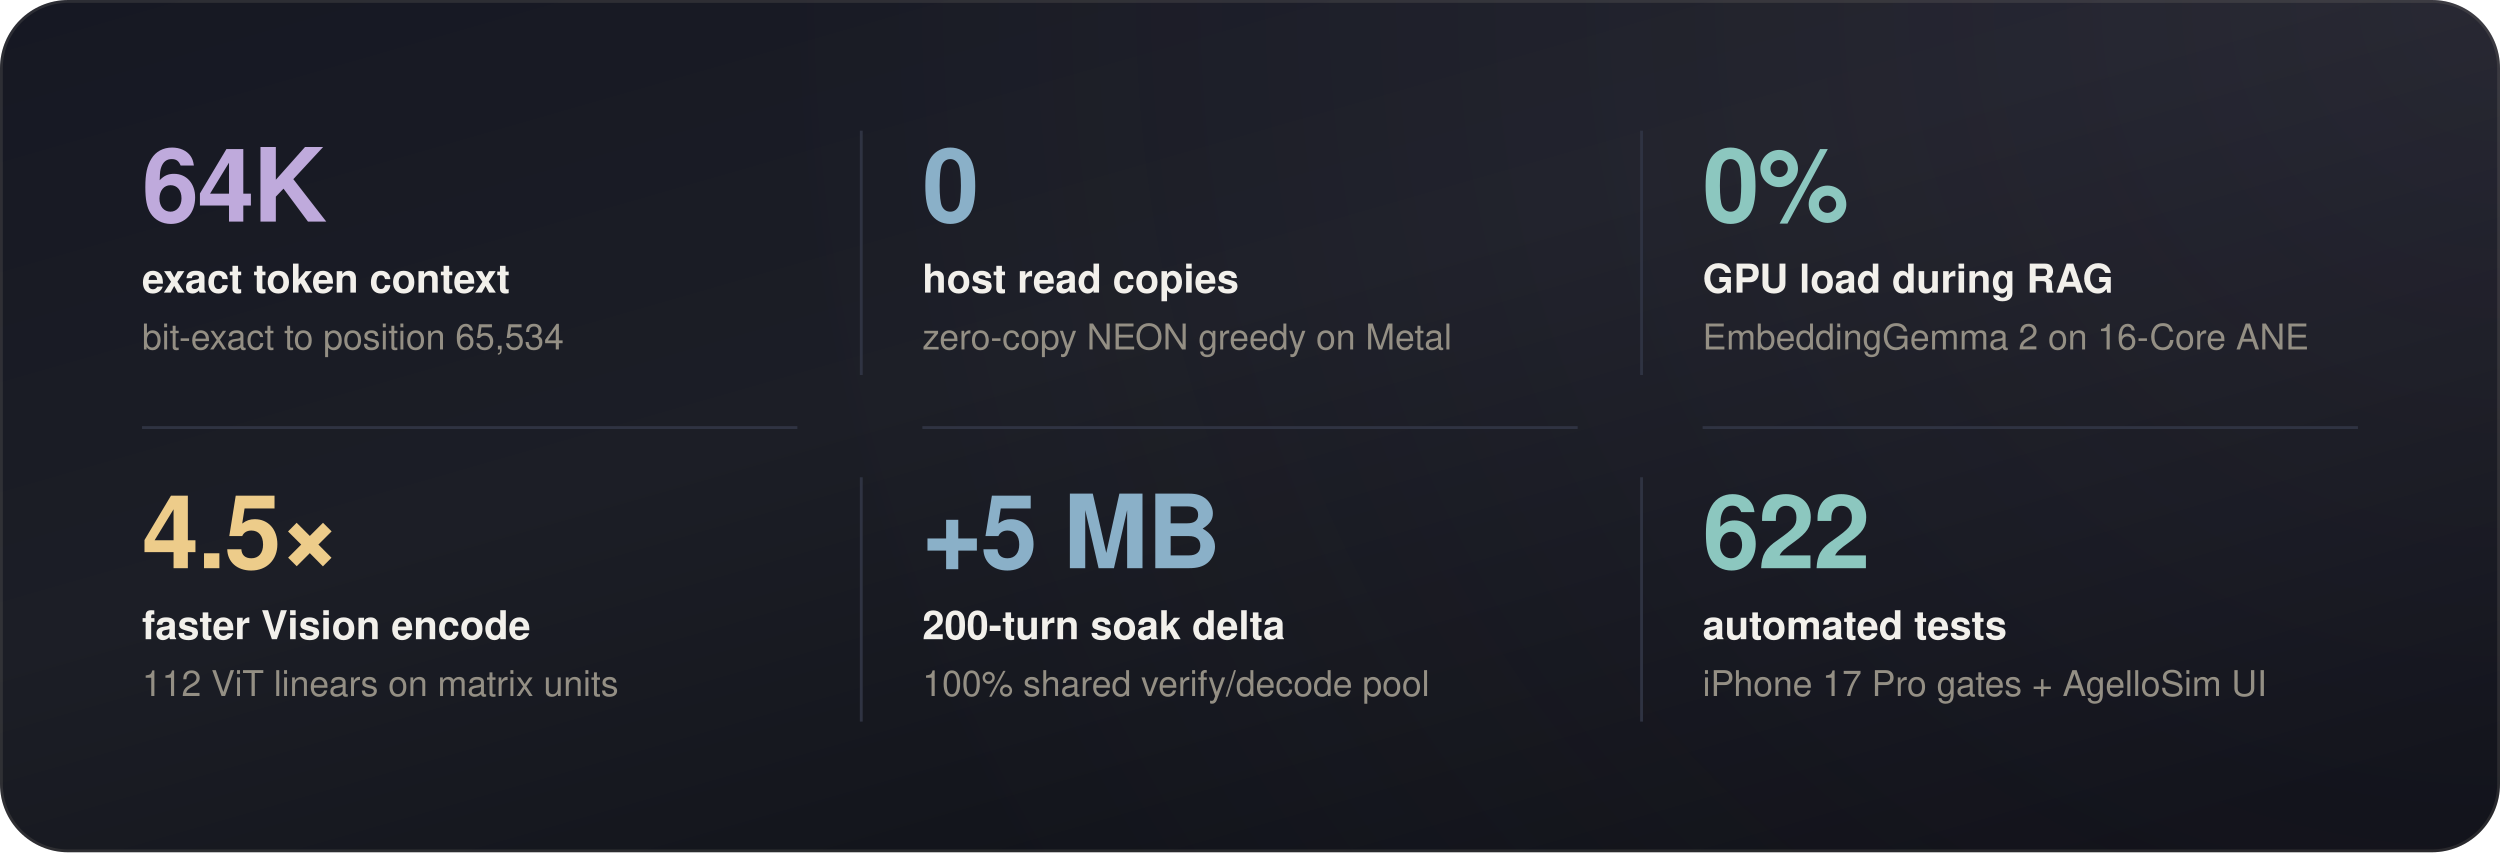
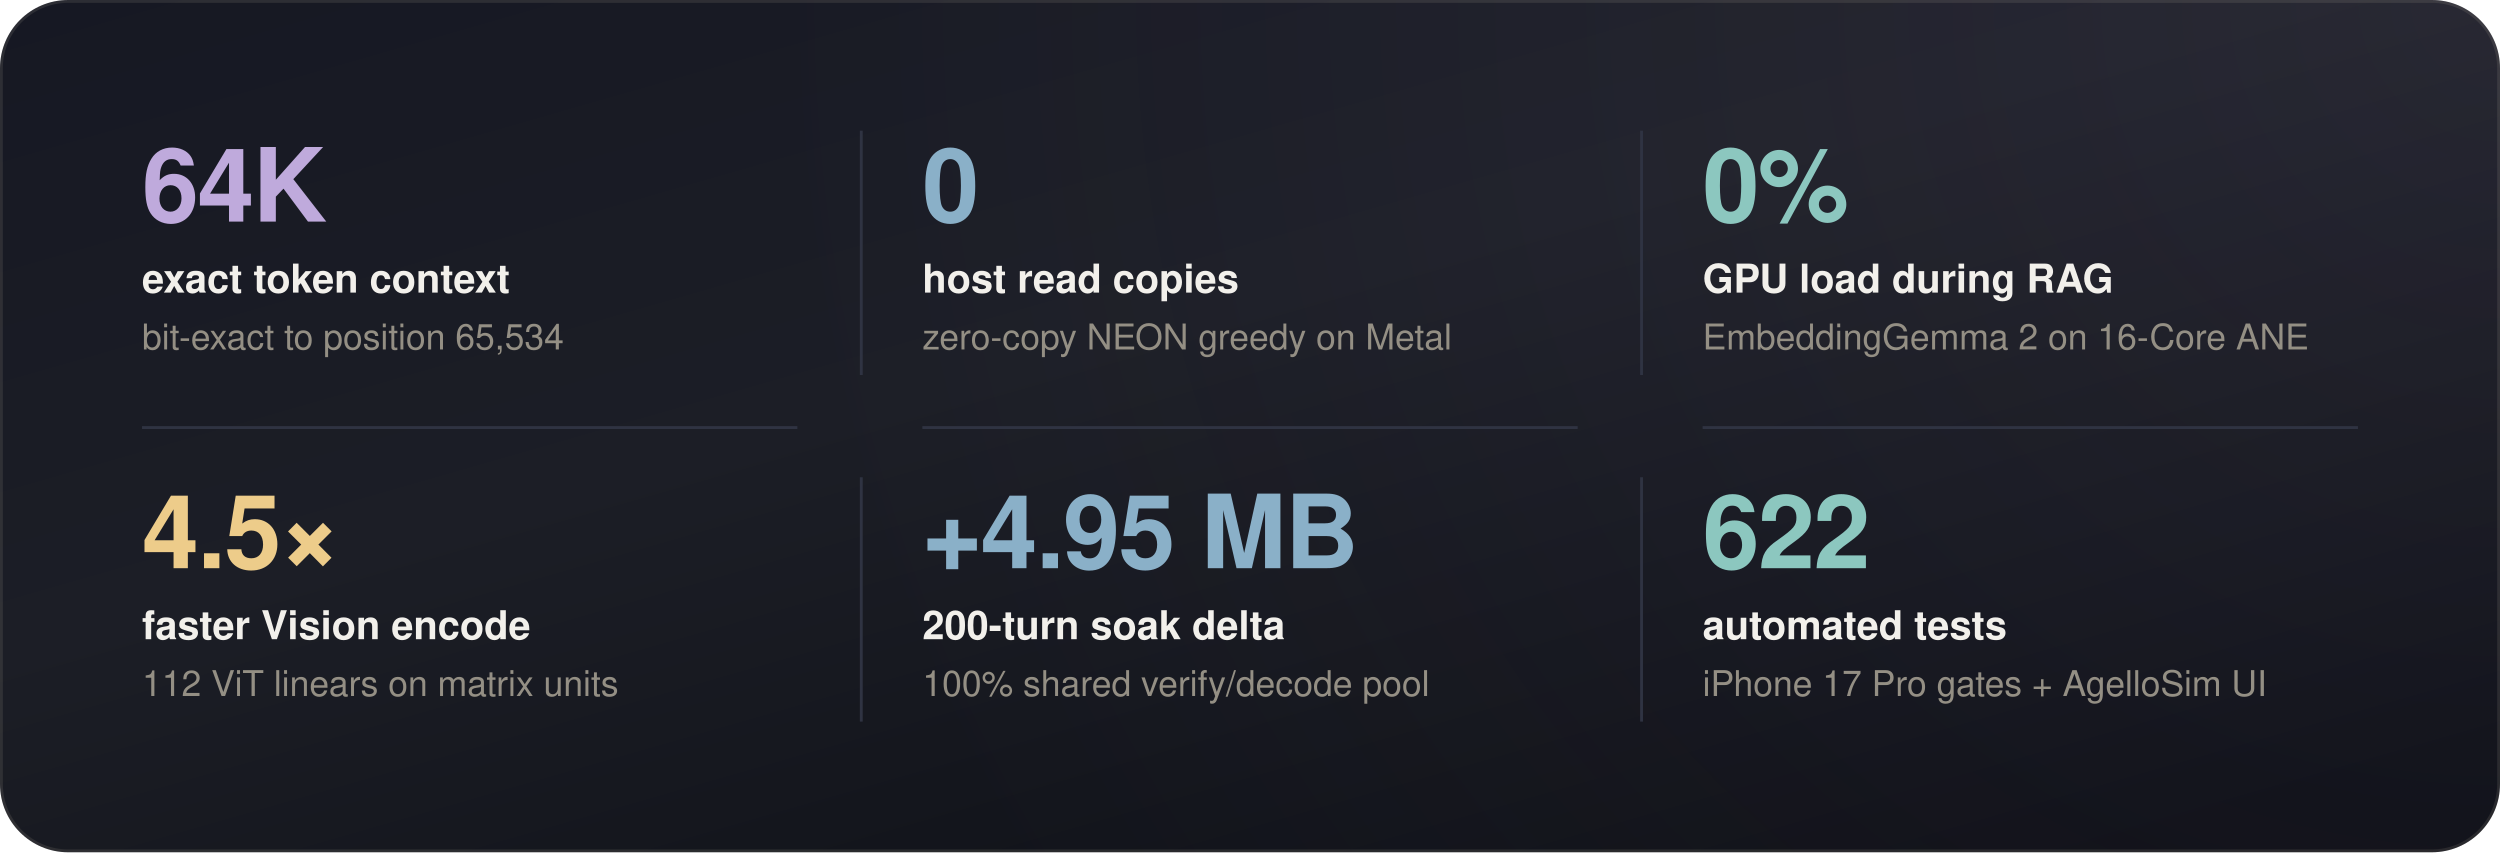
<svg xmlns="http://www.w3.org/2000/svg" width="880" height="300" viewBox="0 0 880 300" role="img" aria-labelledby="title desc">
  <defs>
    <linearGradient id="canvas" x1="0" y1="0" x2="0.85" y2="1">
      <stop offset="0" stop-color="#161823" />
      <stop offset="0.45" stop-color="#1C1E26" />
      <stop offset="1" stop-color="#0C0E14" />
    </linearGradient>
    <radialGradient id="glow0" cx="880" cy="0" r="616" gradientUnits="userSpaceOnUse">
      <stop offset="0" stop-color="#BFAADC" stop-opacity="0.08" />
      <stop offset="1" stop-color="#BFAADC" stop-opacity="0" />
    </radialGradient>
  </defs>
  <rect width="880" height="300" rx="24" fill="url(#canvas)" />
  <rect width="880" height="300" rx="24" fill="url(#glow0)" />
  <rect x="0.5" y="0.5" width="879" height="299" rx="23.5" fill="none" stroke="#F7EBD1" stroke-opacity="0.10" />
  <text x="50" y="78" font-family="ui-rounded, 'SF Pro Rounded', -apple-system, BlinkMacSystemFont, 'Segoe UI', Helvetica, Arial, sans-serif" font-size="36" font-weight="700" fill="#BFAADC" letter-spacing="-0.5">64K</text>
  <text x="50" y="103" font-family="-apple-system, BlinkMacSystemFont, 'SF Pro Text', 'Segoe UI', Helvetica, Arial, sans-serif" font-size="14" font-weight="600" fill="#F2F0EB">exact token context</text>
  <text x="50" y="123" font-family="-apple-system, BlinkMacSystemFont, 'SF Pro Text', 'Segoe UI', Helvetica, Arial, sans-serif" font-size="12.5" font-weight="400" fill="#948F84">bit-exact to position 65,534</text>
  <rect x="302.67" y="46" width="1" height="86" fill="#2F3342" />
  <text x="324.67" y="78" font-family="ui-rounded, 'SF Pro Rounded', -apple-system, BlinkMacSystemFont, 'Segoe UI', Helvetica, Arial, sans-serif" font-size="36" font-weight="700" fill="#8AB0C8" letter-spacing="-0.5">0</text>
  <text x="324.67" y="103" font-family="-apple-system, BlinkMacSystemFont, 'SF Pro Text', 'Segoe UI', Helvetica, Arial, sans-serif" font-size="14" font-weight="600" fill="#F2F0EB">host read copies</text>
  <text x="324.67" y="123" font-family="-apple-system, BlinkMacSystemFont, 'SF Pro Text', 'Segoe UI', Helvetica, Arial, sans-serif" font-size="12.5" font-weight="400" fill="#948F84">zero-copy NEON greedy on Metal</text>
  <rect x="577.33" y="46" width="1" height="86" fill="#2F3342" />
  <text x="599.33" y="78" font-family="ui-rounded, 'SF Pro Rounded', -apple-system, BlinkMacSystemFont, 'Segoe UI', Helvetica, Arial, sans-serif" font-size="36" font-weight="700" fill="#8CC7BF" letter-spacing="-0.5">0%</text>
  <text x="599.33" y="103" font-family="-apple-system, BlinkMacSystemFont, 'SF Pro Text', 'Segoe UI', Helvetica, Arial, sans-serif" font-size="14" font-weight="600" fill="#F2F0EB">GPU load during RAG</text>
  <text x="599.33" y="123" font-family="-apple-system, BlinkMacSystemFont, 'SF Pro Text', 'Segoe UI', Helvetica, Arial, sans-serif" font-size="12.5" font-weight="400" fill="#948F84">EmbeddingGemma 2 on 16-Core ANE</text>
  <rect x="50" y="150" width="230.67" height="1" fill="#2F3342" />
  <text x="50" y="200" font-family="ui-rounded, 'SF Pro Rounded', -apple-system, BlinkMacSystemFont, 'Segoe UI', Helvetica, Arial, sans-serif" font-size="36" font-weight="700" fill="#EDCC8A" letter-spacing="-0.5">4.5×</text>
  <text x="50" y="225" font-family="-apple-system, BlinkMacSystemFont, 'SF Pro Text', 'Segoe UI', Helvetica, Arial, sans-serif" font-size="14" font-weight="600" fill="#F2F0EB">faster Vision encode</text>
  <text x="50" y="245" font-family="-apple-system, BlinkMacSystemFont, 'SF Pro Text', 'Segoe UI', Helvetica, Arial, sans-serif" font-size="12.5" font-weight="400" fill="#948F84">112 ViT linears on matrix units</text>
  <rect x="302.67" y="168" width="1" height="86" fill="#2F3342" />
  <rect x="324.67" y="150" width="230.67" height="1" fill="#2F3342" />
-   <text x="324.67" y="200" font-family="ui-rounded, 'SF Pro Rounded', -apple-system, BlinkMacSystemFont, 'Segoe UI', Helvetica, Arial, sans-serif" font-size="36" font-weight="700" fill="#8AB0C8" letter-spacing="-0.5">+5 MB</text>
+   <text x="324.67" y="200" font-family="ui-rounded, 'SF Pro Rounded', -apple-system, BlinkMacSystemFont, 'Segoe UI', Helvetica, Arial, sans-serif" font-size="36" font-weight="700" fill="#8AB0C8" letter-spacing="-0.5">+4.95 MB</text>
  <text x="324.67" y="225" font-family="-apple-system, BlinkMacSystemFont, 'SF Pro Text', 'Segoe UI', Helvetica, Arial, sans-serif" font-size="14" font-weight="600" fill="#F2F0EB">200-turn soak delta</text>
  <text x="324.67" y="245" font-family="-apple-system, BlinkMacSystemFont, 'SF Pro Text', 'Segoe UI', Helvetica, Arial, sans-serif" font-size="12.5" font-weight="400" fill="#948F84">100% shared verify/decode pool</text>
  <rect x="577.33" y="168" width="1" height="86" fill="#2F3342" />
  <rect x="599.33" y="150" width="230.67" height="1" fill="#2F3342" />
  <text x="599.33" y="200" font-family="ui-rounded, 'SF Pro Rounded', -apple-system, BlinkMacSystemFont, 'Segoe UI', Helvetica, Arial, sans-serif" font-size="36" font-weight="700" fill="#8CC7BF" letter-spacing="-0.5">622</text>
  <text x="599.33" y="225" font-family="-apple-system, BlinkMacSystemFont, 'SF Pro Text', 'Segoe UI', Helvetica, Arial, sans-serif" font-size="14" font-weight="600" fill="#F2F0EB">automated tests</text>
  <text x="599.33" y="245" font-family="-apple-system, BlinkMacSystemFont, 'SF Pro Text', 'Segoe UI', Helvetica, Arial, sans-serif" font-size="12.5" font-weight="400" fill="#948F84">iPhone 17 Pro gates + AgelloSim UI</text>
</svg>
